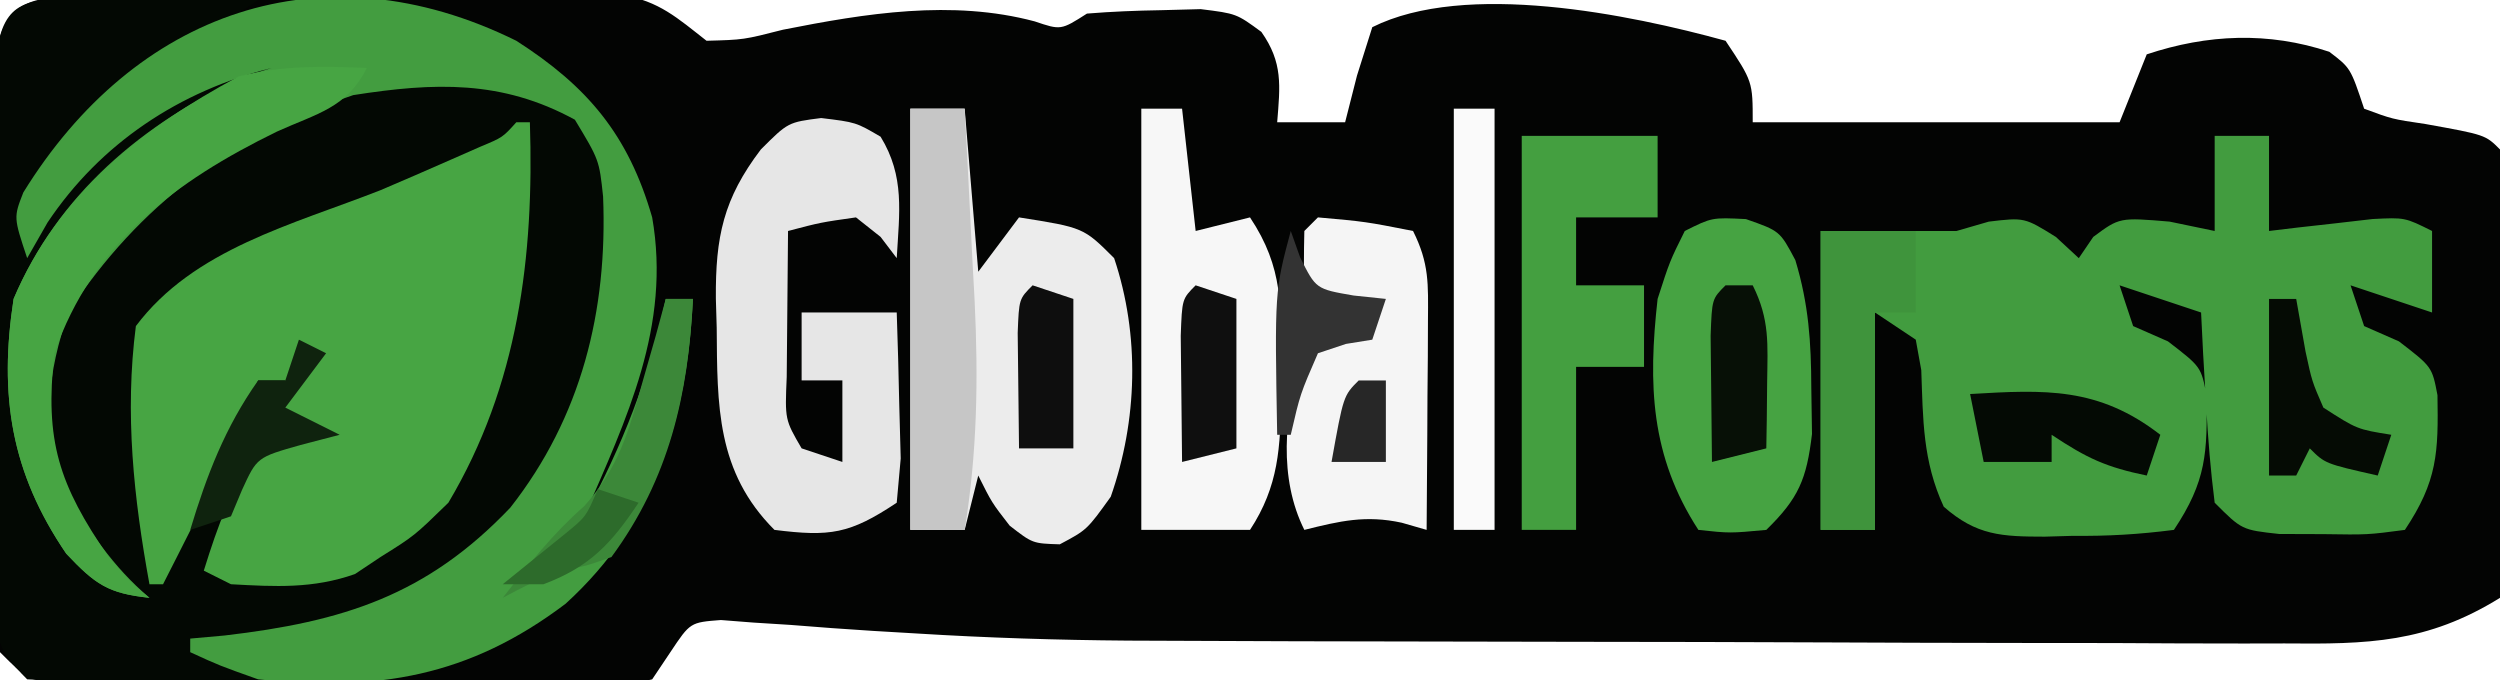
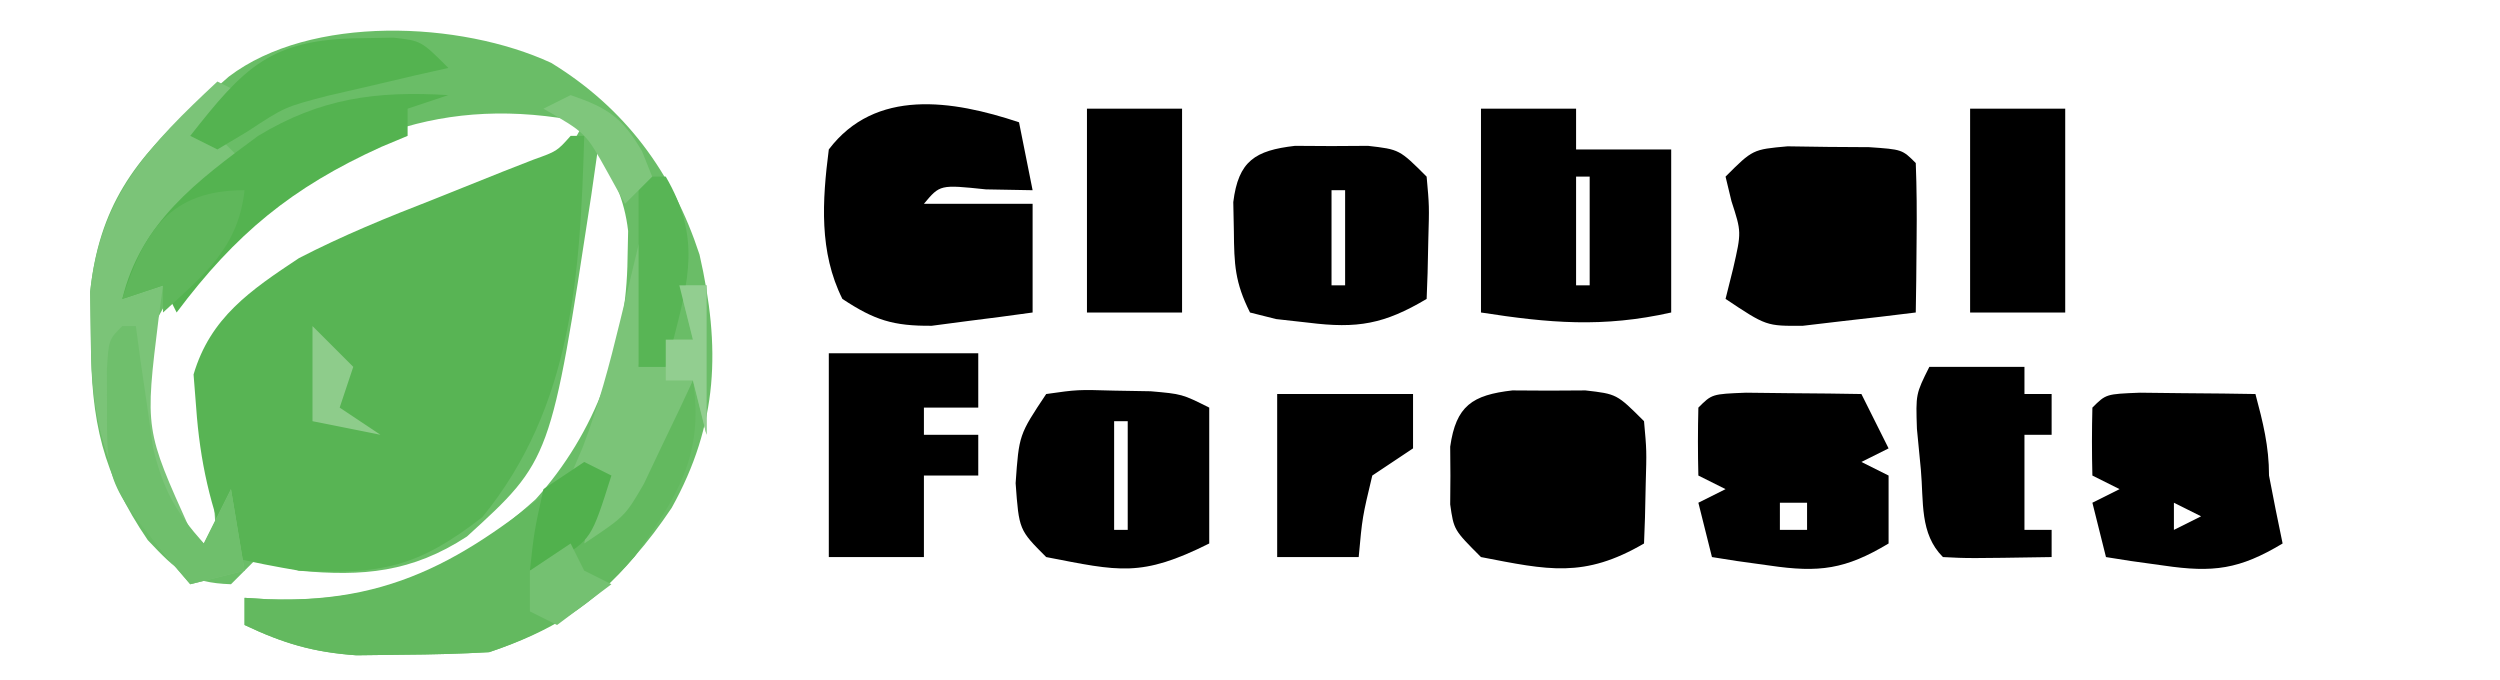
<svg xmlns="http://www.w3.org/2000/svg" version="1.1" width="184" height="50">
-   <path d="M0 0 C0.908 -0.01 1.816 -0.019 2.751 -0.029 C3.735 -0.028 4.718 -0.027 5.731 -0.026 C6.74 -0.03 7.748 -0.035 8.788 -0.039 C10.924 -0.045 13.061 -0.045 15.198 -0.041 C18.469 -0.038 21.738 -0.061 25.008 -0.087 C27.083 -0.089 29.157 -0.09 31.231 -0.089 C32.21 -0.098 33.19 -0.107 34.198 -0.117 C35.113 -0.11 36.027 -0.104 36.969 -0.098 C37.771 -0.098 38.573 -0.099 39.4 -0.1 C42.132 0.362 43.459 1.589 45.614 3.275 C48.349 3.201 48.349 3.201 51.239 2.462 C57.318 1.258 63.674 0.225 69.77 1.849 C71.695 2.5 71.695 2.5 73.614 1.275 C75.422 1.127 77.237 1.054 79.051 1.025 C80.503 0.986 80.503 0.986 81.985 0.947 C84.614 1.275 84.614 1.275 86.45 2.622 C88.044 4.885 87.833 6.574 87.614 9.275 C89.264 9.275 90.914 9.275 92.614 9.275 C92.903 8.14 93.191 7.006 93.489 5.837 C94.046 4.074 94.046 4.074 94.614 2.275 C101.465 -1.151 113.555 1.331 120.614 3.275 C122.614 6.275 122.614 6.275 122.614 9.275 C131.524 9.275 140.434 9.275 149.614 9.275 C150.274 7.625 150.934 5.975 151.614 4.275 C156.09 2.783 160.58 2.597 165.051 4.087 C166.614 5.275 166.614 5.275 167.614 8.275 C169.688 9.044 169.688 9.044 172.114 9.4 C176.537 10.197 176.537 10.197 177.614 11.275 C177.702 13.723 177.729 16.143 177.711 18.591 C177.709 19.688 177.709 19.688 177.707 20.806 C177.702 23.15 177.689 25.494 177.676 27.837 C177.671 29.422 177.667 31.008 177.663 32.593 C177.652 36.487 177.634 40.381 177.614 44.275 C172.238 47.608 167.869 47.693 161.751 47.631 C160.772 47.633 159.794 47.635 158.786 47.637 C155.553 47.64 152.32 47.622 149.086 47.603 C146.818 47.6 144.55 47.598 142.282 47.597 C137.518 47.593 132.755 47.578 127.991 47.556 C121.951 47.528 115.912 47.517 109.872 47.512 C104.047 47.507 98.223 47.493 92.399 47.478 C91.318 47.476 90.237 47.474 89.123 47.472 C85.974 47.465 82.825 47.452 79.677 47.436 C78.679 47.432 77.681 47.428 76.652 47.424 C71.442 47.383 66.263 47.221 61.063 46.898 C60.004 46.835 58.945 46.772 57.853 46.708 C55.832 46.58 53.812 46.435 51.793 46.268 C50.894 46.211 49.994 46.154 49.067 46.096 C48.277 46.034 47.486 45.973 46.672 45.909 C44.414 46.082 44.414 46.082 42.966 48.255 C42.297 49.255 42.297 49.255 41.614 50.275 C39.52 50.769 39.52 50.769 37.082 50.76 C36.168 50.767 35.254 50.773 34.312 50.779 C33.327 50.765 32.343 50.75 31.329 50.736 C30.317 50.735 29.305 50.734 28.262 50.733 C26.123 50.727 23.983 50.711 21.844 50.686 C18.561 50.65 15.278 50.645 11.995 50.646 C9.918 50.636 7.842 50.624 5.766 50.611 C4.78 50.608 3.793 50.606 2.777 50.604 C1.866 50.591 0.955 50.578 0.016 50.565 C-0.788 50.558 -1.592 50.55 -2.42 50.542 C-4.386 50.275 -4.386 50.275 -6.386 48.275 C-6.64 46.301 -6.64 46.301 -6.645 43.857 C-6.651 42.942 -6.658 42.028 -6.664 41.086 C-6.66 40.096 -6.656 39.107 -6.652 38.087 C-6.654 37.074 -6.656 36.06 -6.658 35.016 C-6.659 32.871 -6.655 30.726 -6.647 28.58 C-6.636 25.288 -6.647 21.997 -6.66 18.704 C-6.658 16.624 -6.656 14.543 -6.652 12.462 C-6.656 11.473 -6.66 10.483 -6.664 9.463 C-6.658 8.549 -6.652 7.635 -6.645 6.693 C-6.643 5.886 -6.642 5.079 -6.64 4.248 C-6.105 0.087 -3.582 0.021 0 0 Z " fill="#030403" transform="translate(6.38623,-0.2746582)" />
-   <path d="M0 0 C1.57 0.013 3.141 0.037 4.711 0.07 C5.513 0.079 6.315 0.088 7.141 0.098 C9.123 0.121 11.104 0.157 13.086 0.195 C11.415 1.309 9.731 2.404 8 3.422 C2.343 6.878 -0.925 10.276 -3.914 16.195 C-3.275 15.494 -2.635 14.793 -1.977 14.07 C3.033 9.089 8.828 4.568 16.086 4.195 C13.903 6.379 12.142 7.137 9.336 8.383 C3.099 11.429 -1.257 15.719 -3.914 22.195 C-4.899 29.568 -3.858 34.932 0.086 41.195 C0.746 41.525 1.406 41.855 2.086 42.195 C1.447 41.432 0.807 40.669 0.148 39.883 C-2.708 36.16 -3.34 33.054 -3.246 28.371 C-2.042 20.482 5.03 14.698 11.086 10.195 C17.826 5.785 25.171 4.919 33.086 6.195 C35.587 7.63 36.424 8.762 38.086 11.195 C38.581 11.69 38.581 11.69 39.086 12.195 C40.159 21.884 37.797 29.541 32.336 37.508 C26.279 44.985 19.421 47.046 10.086 48.195 C11.076 48.855 12.066 49.515 13.086 50.195 C10.294 50.249 7.503 50.289 4.711 50.32 C3.917 50.337 3.123 50.354 2.305 50.371 C0.231 50.389 -1.843 50.299 -3.914 50.195 C-6.355 47.754 -6.166 47.125 -6.173 43.777 C-6.179 42.863 -6.185 41.949 -6.192 41.007 C-6.188 40.017 -6.184 39.027 -6.18 38.008 C-6.182 36.994 -6.184 35.981 -6.185 34.937 C-6.187 32.792 -6.183 30.646 -6.175 28.501 C-6.164 25.209 -6.175 21.917 -6.188 18.625 C-6.186 16.544 -6.184 14.464 -6.18 12.383 C-6.184 11.393 -6.188 10.404 -6.192 9.384 C-6.186 8.47 -6.179 7.555 -6.173 6.613 C-6.171 5.807 -6.17 5 -6.168 4.169 C-5.645 0.108 -3.81 0.19 0 0 Z " fill="#030803" transform="translate(5.914062,-0.1953125)" />
-   <path d="M0 0 C1.32 0 2.64 0 4 0 C4 2.31 4 4.62 4 7 C4.699 6.916 5.397 6.832 6.117 6.746 C7.027 6.644 7.937 6.542 8.875 6.438 C9.78 6.333 10.685 6.229 11.617 6.121 C14 6 14 6 16 7 C16 8.98 16 10.96 16 13 C14.02 12.34 12.04 11.68 10 11 C10.495 12.485 10.495 12.485 11 14 C12.268 14.557 12.268 14.557 13.562 15.125 C16 17 16 17 16.398 19.086 C16.467 23.312 16.405 25.392 14 29 C11.25 29.363 11.25 29.363 8 29.312 C6.391 29.307 6.391 29.307 4.75 29.301 C2 29 2 29 0 27 C-0.301 24.635 -0.495 22.256 -0.625 19.875 C-0.7 18.594 -0.775 17.312 -0.852 15.992 C-0.901 15.005 -0.95 14.017 -1 13 C-2.98 12.34 -4.96 11.68 -7 11 C-6.67 11.99 -6.34 12.98 -6 14 C-5.154 14.371 -4.309 14.742 -3.438 15.125 C-1 17 -1 17 -0.602 19.086 C-0.533 23.312 -0.595 25.392 -3 29 C-5.582 29.332 -7.858 29.464 -10.438 29.438 C-11.459 29.467 -11.459 29.467 -12.502 29.498 C-15.663 29.495 -17.524 29.418 -19.941 27.293 C-21.491 23.937 -21.464 20.889 -21.594 17.242 C-21.795 16.132 -21.795 16.132 -22 15 C-22.99 14.34 -23.98 13.68 -25 13 C-25 18.28 -25 23.56 -25 29 C-26.32 29 -27.64 29 -29 29 C-29 21.74 -29 14.48 -29 7 C-25.667 7 -22.333 7 -19 7 C-18.216 6.773 -17.433 6.546 -16.625 6.312 C-14 6 -14 6 -11.688 7.438 C-11.131 7.953 -10.574 8.469 -10 9 C-9.474 8.227 -9.474 8.227 -8.938 7.438 C-7 6 -7 6 -3.312 6.312 C-2.219 6.539 -1.126 6.766 0 7 C0 4.69 0 2.38 0 0 Z " fill="#429C3F" transform="translate(163,10)" />
-   <path d="M0 0 C0.33 0 0.66 0 1 0 C1.319 9.877 0.144 19.355 -5 28 C-7.5 30.438 -7.5 30.438 -10 32 C-10.619 32.413 -11.238 32.825 -11.875 33.25 C-14.967 34.341 -17.753 34.18 -21 34 C-21.66 33.67 -22.32 33.34 -23 33 C-21.941 29.597 -20.991 26.986 -19 24 C-18.01 23.67 -17.02 23.34 -16 23 C-16.66 22.34 -17.32 21.68 -18 21 C-17.67 20.34 -17.34 19.68 -17 19 C-17.66 19 -18.32 19 -19 19 C-19.414 20.073 -19.414 20.073 -19.836 21.168 C-20.982 23.957 -22.262 26.623 -23.625 29.312 C-24.294 30.637 -24.294 30.637 -24.977 31.988 C-25.314 32.652 -25.652 33.316 -26 34 C-26.33 34 -26.66 34 -27 34 C-28.16 27.643 -28.831 21.44 -28 15 C-23.74 9.32 -16.455 7.534 -10 5 C-8.266 4.261 -6.536 3.513 -4.812 2.75 C-4.097 2.435 -3.382 2.121 -2.645 1.797 C-1.003 1.113 -1.003 1.113 0 0 Z " fill="#47A543" transform="translate(38,9)" />
-   <path d="M0 0 C5.24 3.358 8.246 6.913 10 13 C11.397 20.992 8.128 27.773 5 35 C7.86 29.661 9.731 24.921 11 19 C11.66 19 12.32 19 13 19 C12.577 27.739 10.276 35.386 3.625 41.438 C-3.488 46.814 -10.237 47.919 -19 47 C-21.867 45.98 -21.867 45.98 -24 45 C-24 44.67 -24 44.34 -24 44 C-23.166 43.925 -22.332 43.85 -21.473 43.773 C-12.736 42.753 -6.588 40.818 -0.445 34.367 C4.797 27.698 6.728 19.86 6.387 11.465 C6.101 8.774 6.101 8.774 4.312 5.812 C-1.061 2.872 -6.028 3.064 -12 4 C-21.001 7.054 -27.73 12.042 -32.938 19.938 C-34.505 24.455 -35.014 28.506 -33.203 32.961 C-31.527 36.016 -29.662 38.737 -27 41 C-30.043 40.674 -30.98 40.021 -33.125 37.75 C-37.191 31.786 -38.09 26.097 -37 19 C-33.733 11.3 -27.484 6.055 -20 2.625 C-19.01 2.316 -19.01 2.316 -18 2 C-24.776 3.694 -30.6 7.539 -34.5 13.375 C-34.995 14.241 -35.49 15.107 -36 16 C-37 13 -37 13 -36.285 11.168 C-28.1 -2.09 -14.345 -7.08 0 0 Z " fill="#439D40" transform="translate(38,3)" />
-   <path d="M0 0 C1.32 0 2.64 0 4 0 C4.33 3.96 4.66 7.92 5 12 C5.99 10.68 6.98 9.36 8 8 C12.75 8.75 12.75 8.75 15 11 C16.909 16.702 16.719 22.952 14.75 28.562 C13 31 13 31 11 32.062 C9 32 9 32 7.312 30.688 C6 29 6 29 5 27 C4.67 28.32 4.34 29.64 4 31 C2.68 31 1.36 31 0 31 C0 20.77 0 10.54 0 0 Z " fill="#ECECEC" transform="translate(67,8)" />
-   <path d="M0 0 C2.562 0.312 2.562 0.312 4.375 1.375 C6.171 4.305 5.752 6.96 5.562 10.312 C5.171 9.797 4.779 9.281 4.375 8.75 C3.478 8.038 3.478 8.038 2.562 7.312 C-0.028 7.68 -0.028 7.68 -2.438 8.312 C-2.464 10.604 -2.484 12.896 -2.5 15.188 C-2.512 16.464 -2.523 17.74 -2.535 19.055 C-2.669 22.199 -2.669 22.199 -1.438 24.312 C-0.448 24.642 0.542 24.973 1.562 25.312 C1.562 23.332 1.562 21.352 1.562 19.312 C0.573 19.312 -0.417 19.312 -1.438 19.312 C-1.438 17.663 -1.438 16.012 -1.438 14.312 C0.873 14.312 3.183 14.312 5.562 14.312 C5.643 16.604 5.702 18.895 5.75 21.188 C5.785 22.464 5.82 23.74 5.855 25.055 C5.759 26.13 5.662 27.205 5.562 28.312 C2.092 30.626 0.644 30.823 -3.438 30.312 C-7.712 26.038 -7.646 21.16 -7.688 15.438 C-7.708 14.73 -7.729 14.022 -7.75 13.293 C-7.784 8.743 -7.197 5.943 -4.438 2.312 C-2.438 0.312 -2.438 0.312 0 0 Z " fill="#E6E6E6" transform="translate(60.4375,8.6875)" />
-   <path d="M0 0 C0.99 0 1.98 0 3 0 C3.33 2.97 3.66 5.94 4 9 C5.32 8.67 6.64 8.34 8 8 C10.482 11.723 10.296 14.632 10.25 18.938 C10.258 19.654 10.265 20.37 10.273 21.107 C10.259 24.89 10.11 27.794 8 31 C5.36 31 2.72 31 0 31 C0 20.77 0 10.54 0 0 Z " fill="#F7F7F7" transform="translate(84,8)" />
-   <path d="M0 0 C2.5 0.875 2.5 0.875 3.637 3.02 C4.621 6.275 4.801 9.039 4.812 12.438 C4.829 13.553 4.846 14.668 4.863 15.816 C4.467 19.15 3.882 20.544 1.5 22.875 C-1.188 23.125 -1.188 23.125 -3.5 22.875 C-7.032 17.431 -7.205 12.168 -6.5 5.875 C-5.605 3.098 -5.605 3.098 -4.5 0.875 C-2.5 -0.125 -2.5 -0.125 0 0 Z " fill="#46A342" transform="translate(128.5,16.125)" />
-   <path d="M0 0 C3.5 0.312 3.5 0.312 7 1 C8.2 3.401 8.115 4.894 8.098 7.57 C8.094 8.466 8.091 9.362 8.088 10.285 C8.08 11.222 8.071 12.159 8.062 13.125 C8.058 14.07 8.053 15.015 8.049 15.988 C8.037 18.326 8.021 20.663 8 23 C7.095 22.739 7.095 22.739 6.172 22.473 C3.518 21.895 1.61 22.347 -1 23 C-2.901 19.198 -2.475 14.545 -1.25 10.562 C0.336 8.58 1.526 8.33 4 8 C4 7.34 4 6.68 4 6 C2.35 6 0.7 6 -1 6 C-1.043 4.334 -1.041 2.666 -1 1 C-0.67 0.67 -0.34 0.34 0 0 Z " fill="#F5F5F5" transform="translate(97,16)" />
-   <path d="M0 0 C3.3 0 6.6 0 10 0 C10 1.98 10 3.96 10 6 C8.02 6 6.04 6 4 6 C4 7.65 4 9.3 4 11 C5.65 11 7.3 11 9 11 C9 12.98 9 14.96 9 17 C7.35 17 5.7 17 4 17 C4 20.96 4 24.92 4 29 C2.68 29 1.36 29 0 29 C0 19.43 0 9.86 0 0 Z " fill="#449F40" transform="translate(112,10)" />
-   <path d="M0 0 C-1.474 2.948 -3.654 3.342 -6.625 4.688 C-14.109 8.345 -20.179 12.87 -23 21 C-23.719 27.471 -22.664 30.66 -19 36 C-17.398 37.859 -17.398 37.859 -16 39 C-19.043 38.674 -19.98 38.021 -22.125 35.75 C-26.191 29.786 -27.09 24.097 -26 17 C-22.743 9.326 -16.62 4.479 -9.438 0.625 C-6.246 -0.193 -3.279 -0.129 0 0 Z " fill="#47A543" transform="translate(27,5)" />
-   <path d="M0 0 C1.32 0 2.64 0 4 0 C4.199 3.666 4.382 7.333 4.562 11 C4.619 12.03 4.675 13.06 4.732 14.121 C5.009 19.908 4.928 25.278 4 31 C2.68 31 1.36 31 0 31 C0 20.77 0 10.54 0 0 Z " fill="#C6C6C6" transform="translate(67,8)" />
-   <path d="M0 0 C2.31 0 4.62 0 7 0 C7 1.98 7 3.96 7 6 C6.01 6 5.02 6 4 6 C4 11.28 4 16.56 4 22 C2.68 22 1.36 22 0 22 C0 14.74 0 7.48 0 0 Z " fill="#3F943C" transform="translate(134,17)" />
-   <path d="M0 0 C0.99 0 1.98 0 3 0 C3 10.23 3 20.46 3 31 C2.01 31 1.02 31 0 31 C0 20.77 0 10.54 0 0 Z " fill="#FAFAFA" transform="translate(107,8)" />
-   <path d="M0 0 C5.504 -0.324 9.437 -0.533 14 3 C13.67 3.99 13.34 4.98 13 6 C10.038 5.387 8.619 4.746 6 3 C6 3.66 6 4.32 6 5 C4.35 5 2.7 5 1 5 C0.67 3.35 0.34 1.7 0 0 Z " fill="#040A04" transform="translate(145,29)" />
-   <path d="M0 0 C0.66 0 1.32 0 2 0 C2.227 1.279 2.454 2.558 2.688 3.875 C3.161 6.069 3.161 6.069 4 8 C6.483 9.597 6.483 9.597 9 10 C8.67 10.99 8.34 11.98 8 13 C4.125 12.125 4.125 12.125 3 11 C2.67 11.66 2.34 12.32 2 13 C1.34 13 0.68 13 0 13 C0 8.71 0 4.42 0 0 Z " fill="#050B04" transform="translate(167,22)" />
-   <path d="M0 0 C0.66 0 1.32 0 2 0 C1.659 7.044 0.26 13.212 -4 19 C-6.027 19.715 -6.027 19.715 -8 20 C-9.348 20.637 -10.686 21.296 -12 22 C-10.108 19.568 -8.323 17.283 -6 15.25 C-3.476 12.411 -2.77 9.892 -1.75 6.25 C-1.247 4.494 -1.247 4.494 -0.734 2.703 C-0.492 1.811 -0.25 0.919 0 0 Z " fill="#3C8839" transform="translate(49,22)" />
-   <path d="M0 0 C0.99 0.33 1.98 0.66 3 1 C3 4.63 3 8.26 3 12 C1.68 12.33 0.36 12.66 -1 13 C-1.027 11.021 -1.046 9.042 -1.062 7.062 C-1.074 5.96 -1.086 4.858 -1.098 3.723 C-1 1 -1 1 0 0 Z " fill="#0F0F0F" transform="translate(88,21)" />
-   <path d="M0 0 C0.66 0 1.32 0 2 0 C3.262 2.525 3.099 4.312 3.062 7.125 C3.053 8.035 3.044 8.945 3.035 9.883 C3.024 10.581 3.012 11.28 3 12 C1.68 12.33 0.36 12.66 -1 13 C-1.027 11.021 -1.046 9.042 -1.062 7.062 C-1.074 5.96 -1.086 4.858 -1.098 3.723 C-1 1 -1 1 0 0 Z " fill="#071006" transform="translate(127,21)" />
-   <path d="M0 0 C0.99 0.33 1.98 0.66 3 1 C3 4.63 3 8.26 3 12 C1.68 12 0.36 12 -1 12 C-1.027 10.188 -1.046 8.375 -1.062 6.562 C-1.074 5.553 -1.086 4.544 -1.098 3.504 C-1 1 -1 1 0 0 Z " fill="#0E0E0E" transform="translate(76,21)" />
-   <path d="M0 0 C0.34 0.959 0.34 0.959 0.688 1.938 C1.853 4.272 1.853 4.272 4.625 4.75 C5.409 4.832 6.192 4.915 7 5 C6.67 5.99 6.34 6.98 6 8 C5.361 8.103 4.721 8.206 4.062 8.312 C3.042 8.653 3.042 8.653 2 9 C0.695 11.996 0.695 11.996 0 15 C-0.33 15 -0.66 15 -1 15 C-1.185 4.442 -1.185 4.442 0 0 Z " fill="#333333" transform="translate(95,17)" />
-   <path d="M0 0 C0.66 0.33 1.32 0.66 2 1 C1.01 2.32 0.02 3.64 -1 5 C0.32 5.66 1.64 6.32 3 7 C2.051 7.247 1.103 7.495 0.125 7.75 C-3.088 8.661 -3.088 8.661 -4.188 11.062 C-4.456 11.702 -4.724 12.341 -5 13 C-5.99 13.33 -6.98 13.66 -8 14 C-6.781 9.967 -5.44 6.457 -3 3 C-2.34 3 -1.68 3 -1 3 C-0.67 2.01 -0.34 1.02 0 0 Z " fill="#0F230E" transform="translate(22,25)" />
-   <path d="M0 0 C0.66 0 1.32 0 2 0 C2 1.98 2 3.96 2 6 C0.68 6 -0.64 6 -2 6 C-1.125 1.125 -1.125 1.125 0 0 Z " fill="#272727" transform="translate(100,28)" />
-   <path d="M0 0 C0.99 0.33 1.98 0.66 3 1 C0.995 4.008 -0.587 5.72 -4 7 C-4.99 7 -5.98 7 -7 7 C-5.47 5.763 -3.94 4.526 -2.41 3.289 C-0.867 2.033 -0.867 2.033 0 0 Z " fill="#2D6B2B" transform="translate(44,36)" />
+   <path d="M0 0 C5.452 3.332 8.949 8.092 10.922 14.113 C12.478 20.94 12.321 26.559 8.875 32.75 C5.368 37.977 1.494 41.356 -4.562 43.375 C-6.685 43.495 -8.812 43.55 -10.938 43.562 C-12.059 43.577 -13.18 43.591 -14.336 43.605 C-17.511 43.379 -19.705 42.729 -22.562 41.375 C-22.562 40.715 -22.562 40.055 -22.562 39.375 C-21.994 39.41 -21.426 39.445 -20.84 39.48 C-12.808 39.762 -7.111 37.505 -1.137 32.121 C3.288 27.213 5.561 20.942 5.625 14.375 C5.639 13.715 5.653 13.055 5.668 12.375 C5.398 10.031 4.591 8.417 3.438 6.375 C3.2 8.042 3.2 8.042 2.957 9.742 C-0.014 29.229 -0.014 29.229 -6.195 34.863 C-10.238 37.501 -13.858 37.827 -18.562 37.375 C-19.552 37.045 -20.543 36.715 -21.562 36.375 C-22.223 37.035 -22.883 37.695 -23.562 38.375 C-26.644 38.272 -27.557 37.381 -29.688 35.125 C-33.03 30.222 -33.856 26.367 -33.875 20.438 C-33.892 19.253 -33.909 18.068 -33.926 16.848 C-33.28 10.675 -30.69 7.035 -26.062 3.062 C-25.289 2.386 -24.516 1.709 -23.719 1.012 C-17.694 -3.562 -6.684 -3.086 0 0 Z M-23.562 12.375 C-24.154 12.913 -24.746 13.45 -25.355 14.004 C-29.024 17.76 -30.478 20.963 -30.738 26.227 C-30.471 29.488 -29.392 31.696 -27.562 34.375 C-26.573 35.035 -25.582 35.695 -24.562 36.375 C-24.632 35.278 -24.702 34.181 -24.773 33.051 C-24.83 31.596 -24.884 30.142 -24.938 28.688 C-24.988 27.966 -25.038 27.245 -25.09 26.502 C-25.204 22.338 -24.985 20.858 -22.148 17.613 C-18.068 14.752 -13.438 13.031 -8.812 11.25 C-7.106 10.589 -5.403 9.92 -3.703 9.242 C-2.956 8.955 -2.208 8.667 -1.438 8.371 C0.772 7.388 0.772 7.388 2.438 4.375 C-7.866 2.276 -15.878 5.381 -23.562 12.375 Z M9.438 18.375 C10.438 20.375 10.438 20.375 10.438 20.375 Z M-18.562 27.375 C-17.562 29.375 -17.562 29.375 -17.562 29.375 Z M-19.562 29.375 C-18.562 31.375 -18.562 31.375 -18.562 31.375 Z M-20.562 31.375 C-19.562 34.375 -19.562 34.375 -19.562 34.375 Z " fill="#6ABD67" transform="translate(40.5625,4.625)" />
+   <path d="M0 0 C0.33 0 0.66 0 1 0 C0.703 10.171 0.151 19.914 -6.5 28.062 C-11.225 31.724 -13.922 32.32 -20 32 C-21.676 31.715 -23.348 31.4 -25 31 C-26.529 27.37 -27.285 23.908 -27.562 20 C-27.626 19.196 -27.689 18.391 -27.754 17.562 C-26.521 13.371 -23.559 11.361 -20 9 C-16.788 7.34 -13.495 5.994 -10.125 4.688 C-8.419 4.006 -6.713 3.322 -5.008 2.637 C-4.262 2.345 -3.515 2.053 -2.747 1.753 C-1.008 1.131 -1.008 1.131 0 0 Z M-20 22 C-19 24 -19 24 -19 24 Z M-21 24 C-20 26 -20 26 -20 26 Z M-22 26 C-21 29 -21 29 -21 29 Z " fill="#58B454" transform="translate(42,10)" />
+   <path d="M0 0 C0.33 1.65 0.66 3.3 1 5 C-0.134 4.979 -1.269 4.959 -2.438 4.938 C-5.816 4.584 -5.816 4.584 -7 6 C-4.36 6 -1.72 6 1 6 C1 8.64 1 11.28 1 14 C-0.581 14.223 -2.165 14.428 -3.75 14.625 C-4.632 14.741 -5.513 14.857 -6.422 14.977 C-9.263 15.002 -10.648 14.557 -13 13 C-14.726 9.547 -14.484 5.776 -14 2 C-10.578 -2.517 -4.913 -1.638 0 0 Z M-7 9 C-6 11 -6 11 -6 11 Z " fill="#000000" transform="translate(75,9)" />
+   <path d="M0 0 C2.31 0 4.62 0 7 0 C7 0.99 7 1.98 7 3 C9.31 3 11.62 3 14 3 C14 6.96 14 10.92 14 15 C8.977 16.13 5.021 15.779 0 15 C0 10.05 0 5.1 0 0 Z M7 5 C7 7.64 7 10.28 7 13 C7.33 13 7.66 13 8 13 C8 10.36 8 7.72 8 5 C7.67 5 7.34 5 7 5 Z " fill="#000000" transform="translate(109,8)" />
+   <path d="M0 0 C0.33 0 0.66 0 1 0 C1.849 5.517 -0.192 8.613 -3.277 12.945 C-6.328 16.584 -9.471 18.49 -14 20 C-16.123 20.12 -18.249 20.175 -20.375 20.188 C-21.496 20.202 -22.618 20.216 -23.773 20.23 C-26.949 20.004 -29.142 19.354 -32 18 C-32 17.34 -32 16.68 -32 16 C-31.432 16.035 -30.863 16.07 -30.277 16.105 C-20.137 16.461 -14.579 12.273 -7 6 C-6.34 6.33 -5.68 6.66 -5 7 C-5 7.99 -5 8.98 -5 10 C-3.35 6.7 -1.7 3.4 0 0 Z " fill="#63B95F" transform="translate(50,28)" />
+   <path d="M0 0 C1.33 0.008 1.33 0.008 2.688 0.016 C3.574 0.01 4.461 0.005 5.375 0 C7.688 0.266 7.688 0.266 9.688 2.266 C9.883 4.43 9.883 4.43 9.812 6.891 C9.794 7.708 9.776 8.525 9.758 9.367 C9.723 10.307 9.723 10.307 9.688 11.266 C5.263 13.845 2.624 13.221 -2.312 12.266 C-4.312 10.266 -4.312 10.266 -4.578 8.391 C-4.573 7.689 -4.568 6.988 -4.562 6.266 C-4.568 5.564 -4.573 4.863 -4.578 4.141 C-4.15 1.121 -2.939 0.338 0 0 Z M2.688 7.266 C3.688 10.266 3.688 10.266 3.688 10.266 Z " fill="#000000" transform="translate(111.3125,28.73438)" />
+   <path d="M0 0 C1.483 0.021 1.483 0.021 2.996 0.043 C3.987 0.049 4.979 0.056 6 0.062 C8.434 0.23 8.434 0.23 9.434 1.23 C9.506 3.083 9.517 4.939 9.496 6.793 C9.487 7.805 9.478 8.817 9.469 9.859 C9.457 10.642 9.446 11.424 9.434 12.23 C7.664 12.453 5.893 12.658 4.121 12.855 C2.642 13.029 2.642 13.029 1.133 13.207 C-1.566 13.23 -1.566 13.23 -4.566 11.23 C-4.381 10.488 -4.195 9.745 -4.004 8.98 C-3.392 6.308 -3.392 6.308 -4.129 4.043 C-4.273 3.445 -4.418 2.847 -4.566 2.23 C-2.566 0.23 -2.566 0.23 0 0 Z M2.434 7.23 C3.434 10.23 3.434 10.23 3.434 10.23 Z " fill="#000000" transform="translate(131.5664,10.76953)" />
+   <path d="M0 0 C1.33 0.008 1.33 0.008 2.688 0.016 C3.574 0.01 4.461 0.005 5.375 0 C7.688 0.266 7.688 0.266 9.688 2.266 C9.883 4.43 9.883 4.43 9.812 6.891 C9.794 7.708 9.776 8.525 9.758 9.367 C9.723 10.307 9.723 10.307 9.688 11.266 C6.563 13.124 4.594 13.467 1 13.016 C0.212 12.928 -0.575 12.84 -1.387 12.75 C-2.022 12.59 -2.658 12.43 -3.312 12.266 C-4.427 10.037 -4.477 8.735 -4.5 6.266 C-4.514 5.564 -4.528 4.863 -4.543 4.141 C-4.17 1.109 -2.933 0.337 0 0 Z M2.688 3.266 C2.688 5.576 2.688 7.886 2.688 10.266 C3.018 10.266 3.348 10.266 3.688 10.266 C3.688 7.956 3.688 5.646 3.688 3.266 C3.357 3.266 3.027 3.266 2.688 3.266 Z " fill="#000000" transform="translate(95.3125,10.73438)" />
+   <path d="M0 0 C2.312 -0.328 2.312 -0.328 5 -0.25 C6.33 -0.227 6.33 -0.227 7.688 -0.203 C10 0 10 0 12 1 C12 4.3 12 7.6 12 11 C6.976 13.512 5.376 13.041 0 12 C-2 10 -2 10 -2.25 6.562 C-2 3 -2 3 0 0 Z M5 2 C5 4.64 5 7.28 5 10 C5.33 10 5.66 10 6 10 C6 7.36 6 4.72 6 2 C5.67 2 5.34 2 5 2 Z " fill="#000000" transform="translate(77,29)" />
+   <path d="M0 0 C1.514 0.017 1.514 0.017 3.059 0.035 C4.071 0.044 5.082 0.053 6.125 0.062 C7.299 0.08 7.299 0.08 8.496 0.098 C9.05 2.173 9.496 3.941 9.496 6.098 C9.814 7.767 10.146 9.434 10.496 11.098 C7.321 13.006 5.39 13.259 1.746 12.723 C0.947 12.612 0.148 12.501 -0.676 12.387 C-1.581 12.244 -1.581 12.244 -2.504 12.098 C-2.834 10.778 -3.164 9.458 -3.504 8.098 C-2.844 7.768 -2.184 7.438 -1.504 7.098 C-2.164 6.768 -2.824 6.438 -3.504 6.098 C-3.547 4.432 -3.545 2.764 -3.504 1.098 C-2.504 0.098 -2.504 0.098 0 0 Z M2.496 2.098 C3.496 4.098 3.496 4.098 3.496 4.098 Z M2.496 8.098 C2.496 8.758 2.496 9.418 2.496 10.098 C3.156 9.768 3.816 9.438 4.496 9.098 C3.836 8.768 3.176 8.438 2.496 8.098 Z " fill="#000000" transform="translate(157.5039,28.90234)" />
+   <path d="M0 0 C1.514 0.017 1.514 0.017 3.059 0.035 C4.071 0.044 5.082 0.053 6.125 0.062 C7.299 0.08 7.299 0.08 8.496 0.098 C9.156 1.418 9.816 2.738 10.496 4.098 C9.506 4.593 9.506 4.593 8.496 5.098 C9.156 5.428 9.816 5.758 10.496 6.098 C10.496 7.748 10.496 9.398 10.496 11.098 C7.321 13.006 5.39 13.259 1.746 12.723 C0.947 12.612 0.148 12.501 -0.676 12.387 C-1.581 12.244 -1.581 12.244 -2.504 12.098 C-2.834 10.778 -3.164 9.458 -3.504 8.098 C-2.844 7.768 -2.184 7.438 -1.504 7.098 C-2.164 6.768 -2.824 6.438 -3.504 6.098 C-3.547 4.432 -3.545 2.764 -3.504 1.098 C-2.504 0.098 -2.504 0.098 0 0 Z M2.496 2.098 C3.496 4.098 3.496 4.098 3.496 4.098 Z M2.496 8.098 C2.496 8.758 2.496 9.418 2.496 10.098 C3.156 10.098 3.816 10.098 4.496 10.098 C4.496 9.438 4.496 8.778 4.496 8.098 C3.836 8.098 3.176 8.098 2.496 8.098 Z " fill="#000000" transform="translate(128.5039,28.90234)" />
+   <path d="M0 0 C3.63 0 7.26 0 11 0 C11 1.32 11 2.64 11 4 C9.68 4 8.36 4 7 4 C7 4.66 7 5.32 7 6 C8.32 6 9.64 6 11 6 C11 6.99 11 7.98 11 9 C9.68 9 8.36 9 7 9 C7 10.98 7 12.96 7 15 C4.69 15 2.38 15 0 15 C0 10.05 0 5.1 0 0 Z " fill="#000000" transform="translate(61,26)" />
+   <path d="M0 0 C0.66 0.33 1.32 0.66 2 1 C1.01 2.485 1.01 2.485 0 4 C0.66 4.66 1.32 5.32 2 6 C1.506 6.398 1.013 6.797 0.504 7.207 C-0.137 7.737 -0.777 8.267 -1.438 8.812 C-2.076 9.335 -2.714 9.857 -3.371 10.395 C-5.255 12.008 -5.255 12.008 -6 15 C-5.34 15 -4.68 15 -4 15 C-4.107 15.797 -4.214 16.593 -4.324 17.414 C-5.335 25.616 -5.335 25.616 -2 33 C-1.67 33.33 -1.34 33.66 -1 34 C-0.34 32.68 0.32 31.36 1 30 C1.33 31.98 1.66 33.96 2 36 C0.02 36.495 0.02 36.495 -2 37 C-7.18 31.138 -9.286 27.116 -9.312 19.062 C-9.329 17.878 -9.346 16.693 -9.363 15.473 C-8.623 8.396 -4.961 4.63 0 0 Z " fill="#7BC478" transform="translate(16,6)" />
+   <path d="M0 0 C2.31 0 4.62 0 7 0 C7 0.66 7 1.32 7 2 C7.66 2 8.32 2 9 2 C9 2.99 9 3.98 9 5 C8.34 5 7.68 5 7 5 C7 7.31 7 9.62 7 12 C7.66 12 8.32 12 9 12 C9 12.66 9 13.32 9 14 C2.848 14.098 2.848 14.098 1 14 C-0.725 12.275 -0.411 9.915 -0.625 7.562 C-0.768 6.079 -0.768 6.079 -0.914 4.566 C-1 2 -1 2 0 0 Z " fill="#000000" transform="translate(142,27)" />
+   <path d="M0 0 C2.31 0 4.62 0 7 0 C7 4.95 7 9.9 7 15 C4.69 15 2.38 15 0 15 C0 10.05 0 5.1 0 0 Z " fill="#000000" transform="translate(145,8)" />
+   <path d="M0 0 C2.31 0 4.62 0 7 0 C7 4.95 7 9.9 7 15 C4.69 15 2.38 15 0 15 C0 10.05 0 5.1 0 0 Z " fill="#000000" transform="translate(80,8)" />
+   <path d="M0 0 C-0.99 0.33 -1.98 0.66 -3 1 C-3 1.66 -3 2.32 -3 3 C-3.961 3.402 -3.961 3.402 -4.941 3.812 C-11.537 6.801 -15.666 10.217 -20 16 C-20.33 15.34 -20.66 14.68 -21 14 C-21.99 14.33 -22.98 14.66 -24 15 C-22.634 9.366 -18.478 6.297 -14 3 C-9.439 0.235 -5.317 -0.326 0 0 Z " fill="#54B350" transform="translate(33,7)" />
+   <path d="M0 0 C3.3 0 6.6 0 10 0 C10 1.32 10 2.64 10 4 C9.01 4.66 8.02 5.32 7 6 C6.267 9.066 6.267 9.066 6 12 C4.02 12 2.04 12 0 12 C0 8.04 0 4.08 0 0 Z " fill="#000000" transform="translate(94,29)" />
+   <path d="M0 0 C0.33 0 0.66 0 1 0 C0.67 2.97 0.34 5.94 0 9 C0.66 9 1.32 9 2 9 C2 8.34 2 7.68 2 7 C2.66 7 3.32 7 4 7 C3.67 5.68 3.34 4.36 3 3 C3.66 3 4.32 3 5 3 C5 6.63 5 10.26 5 14 C4.67 12.68 4.34 11.36 4 10 C3.674 10.699 3.348 11.397 3.012 12.117 C2.575 13.027 2.138 13.937 1.688 14.875 C1.044 16.232 1.044 16.232 0.387 17.617 C-1 20 -1 20 -4 22 C-3.67 20.35 -3.34 18.7 -3 17 C-3.66 17 -4.32 17 -5 17 C-4.704 16.305 -4.407 15.61 -4.102 14.895 C-2.944 11.853 -2.139 8.849 -1.375 5.688 C-1.115 4.619 -0.854 3.55 -0.586 2.449 C-0.393 1.641 -0.199 0.833 0 0 Z " fill="#7BC478" transform="translate(47,18)" />
+   <path d="M0 0 C0.33 0 0.66 0 1 0 C1.164 1.23 1.164 1.23 1.332 2.484 C1.491 3.562 1.649 4.64 1.812 5.75 C1.963 6.817 2.114 7.885 2.27 8.984 C3.013 12.055 3.928 13.661 6 16 C6.66 14.68 7.32 13.36 8 12 C8.33 13.98 8.66 15.96 9 18 C7.68 18.33 6.36 18.66 5 19 C-1.142 11.756 -1.142 11.756 -1.125 5.938 C-1.128 5.039 -1.13 4.141 -1.133 3.215 C-1 1 -1 1 0 0 Z " fill="#6FBF6C" transform="translate(9,24)" />
+   <path d="M0 0 C1.178 -0.021 1.178 -0.021 2.379 -0.043 C4.438 0.188 4.438 0.188 6.438 2.188 C5.225 2.46 5.225 2.46 3.988 2.738 C2.385 3.115 2.385 3.115 0.75 3.5 C-0.834 3.865 -0.834 3.865 -2.449 4.238 C-5.613 5.065 -5.613 5.065 -8.332 6.855 C-9.068 7.295 -9.804 7.735 -10.562 8.188 C-11.223 7.857 -11.883 7.527 -12.562 7.188 C-8.601 2.155 -6.672 0.055 0 0 Z " fill="#54B350" transform="translate(26.5625,2.8125)" />
+   <path d="M0 0 C-0.472 4.248 -2.967 6.2 -6 9 C-6 8.34 -6 7.68 -6 7 C-6.99 7.33 -7.98 7.66 -9 8 C-7.388 3.029 -5.534 0 0 0 Z " fill="#5FB75B" transform="translate(18,14)" />
+   <path d="M0 0 C0.66 0 1.32 0 2 0 C4.568 4.422 3.718 7.511 2.508 12.207 C2.34 12.799 2.173 13.39 2 14 C1.34 14 0.68 14 0 14 C0 9.38 0 4.76 0 0 Z " fill="#58B555" transform="translate(47,13)" />
+   <path d="M0 0 C0.66 0.33 1.32 0.66 2 1 C0.523 5.677 0.523 5.677 -2.125 7.312 C-3.053 7.653 -3.053 7.653 -4 8 C-3.688 5.125 -3.688 5.125 -3 2 C-2.01 1.34 -1.02 0.68 0 0 Z " fill="#51B14D" transform="translate(43,34)" />
+   <path d="M0 0 C2.714 0.933 3.78 1.627 5.25 4.125 C5.497 4.744 5.745 5.362 6 6 C5.34 6.66 4.68 7.32 4 8 C3.567 7.216 3.134 6.433 2.688 5.625 C1.108 2.783 1.108 2.783 -2 1 C-1.34 0.67 -0.68 0.34 0 0 Z " fill="#7FC67C" transform="translate(42,7)" />
+   <path d="M0 0 C0.66 0 1.32 0 2 0 C2 3.63 2 7.26 2 11 C1.67 9.68 1.34 8.36 1 7 C0.34 7 -0.32 7 -1 7 C-1 6.01 -1 5.02 -1 4 C-0.34 4 0.32 4 1 4 C0.67 2.68 0.34 1.36 0 0 Z " fill="#92CE90" transform="translate(50,21)" />
+   <path d="M0 0 C0.33 0.66 0.66 1.32 1 2 C1.66 2.33 2.32 2.66 3 3 C1.68 3.99 0.36 4.98 -1 6 C-1.66 5.67 -2.32 5.34 -3 5 C-3 4.01 -3 3.02 -3 2 C-2.01 1.34 -1.02 0.68 0 0 Z " fill="#74C171" transform="translate(42,40)" />
+   <path d="M0 0 C0.99 0.99 1.98 1.98 3 3 C2.67 3.99 2.34 4.98 2 6 C2.99 6.66 3.98 7.32 5 8 C3.35 7.67 1.7 7.34 0 7 C0 4.69 0 2.38 0 0 Z " fill="#8ECC8B" transform="translate(23,24)" />
</svg>
